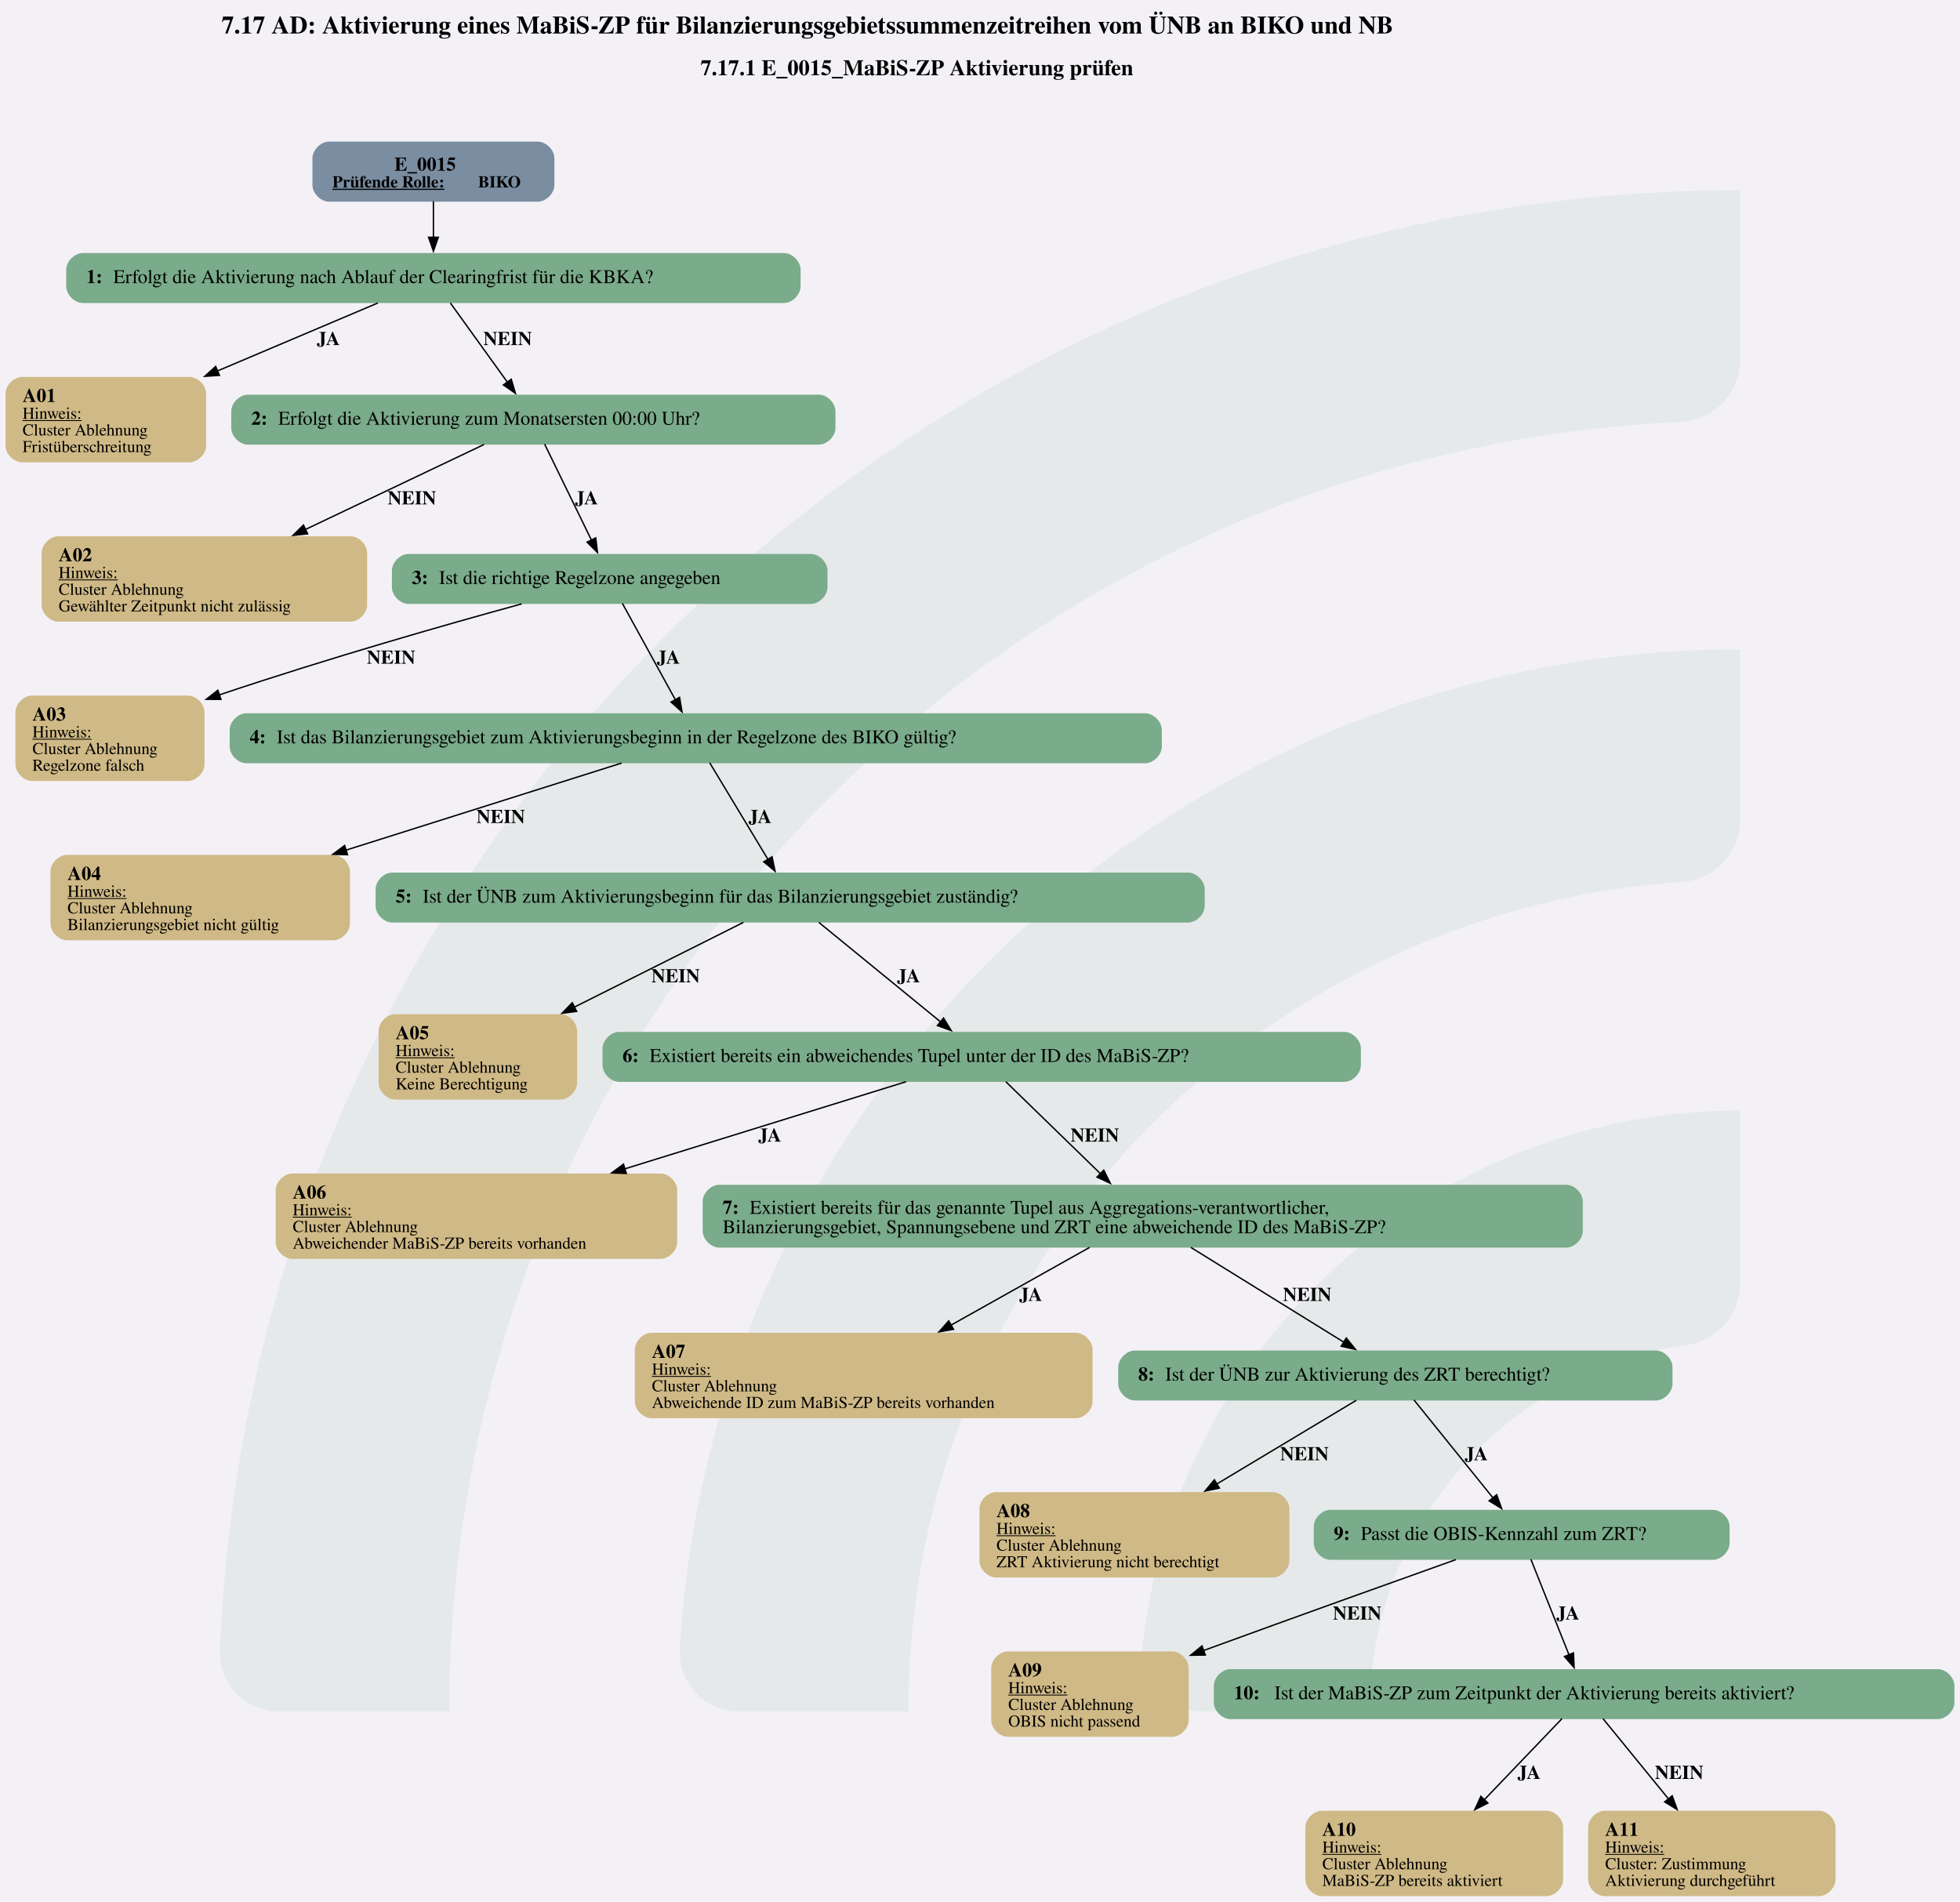
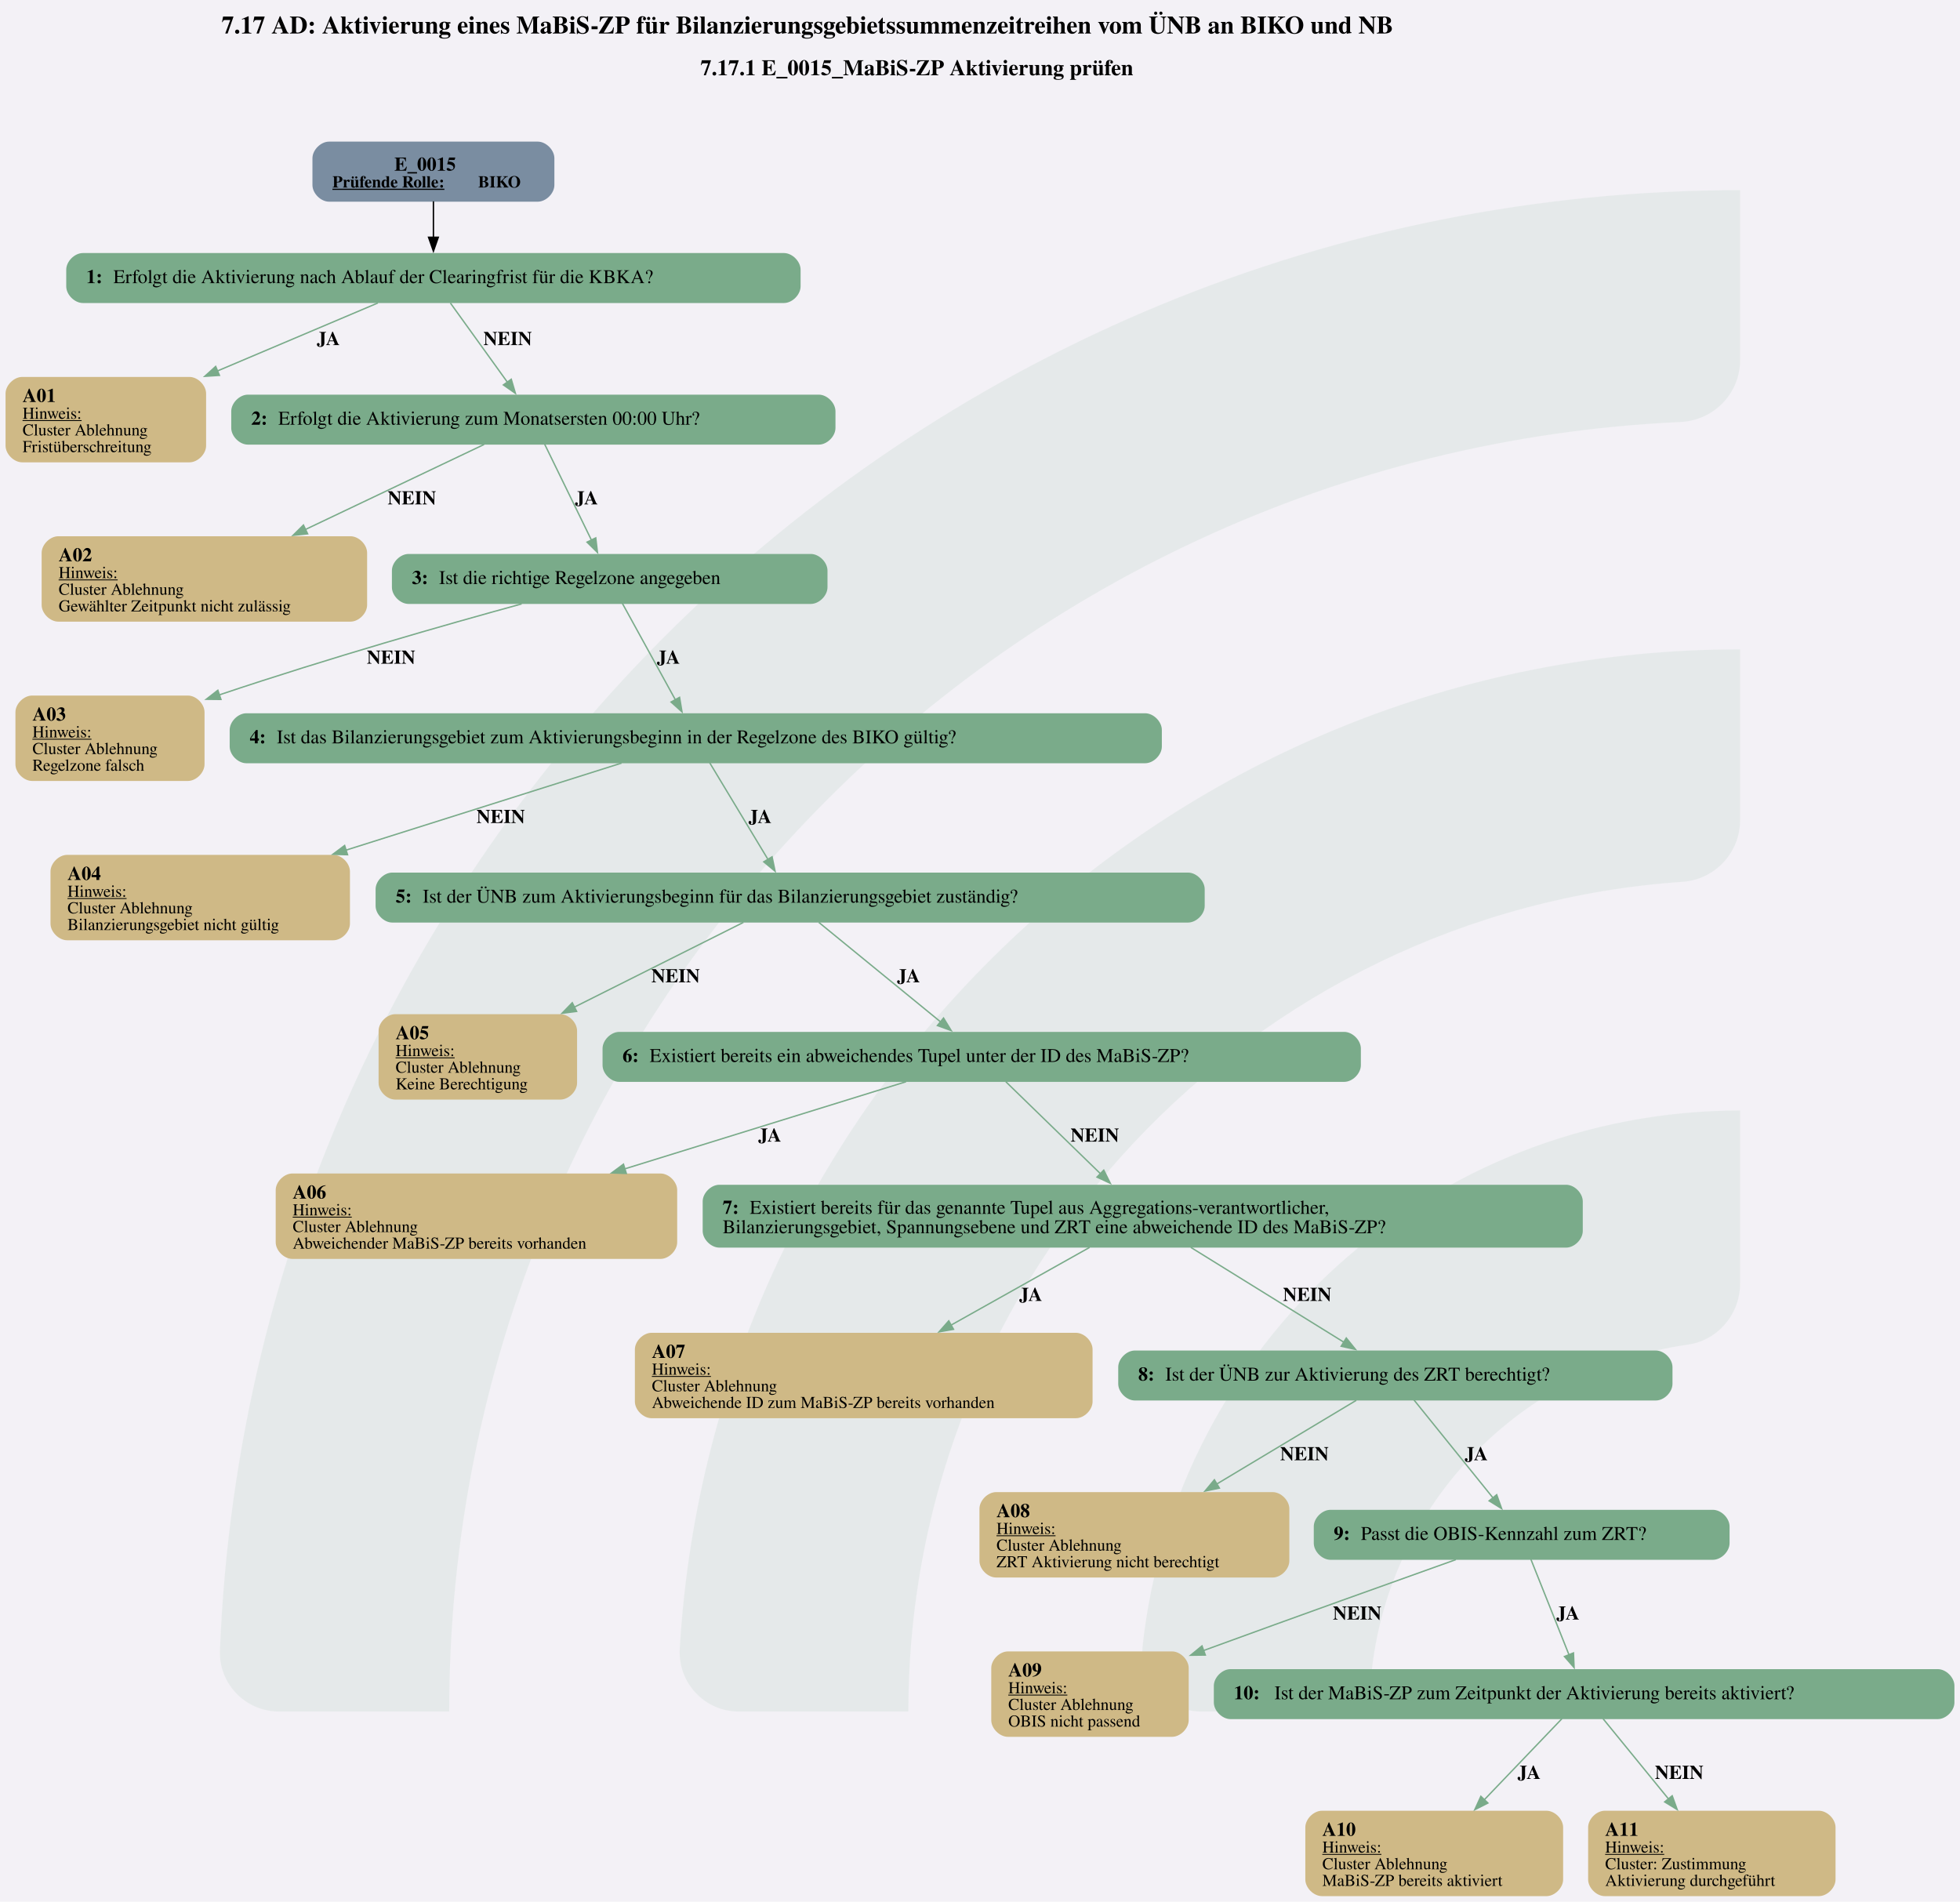
<svg xmlns="http://www.w3.org/2000/svg" version="1.1" width="1882.667px" viewBox="0 0 1882.667 1826.667" height="1826.667px">
  <g>
    <svg version="1.1" width="1882.667px" viewBox="0 0 1882.667 1826.667" height="1826.667px">
      <polygon fill="#f3f1f6" points="0,0 1882.667,0 1882.667,1826.667 0,1826.667" />
      <g>
        <g transform="translate(211.2087, 182.6667) scale(1 1) translate(0, 0) scale(8.261312 8.261312) ">
          <defs id="defs2">
            <clipPath clipPathUnits="userSpaceOnUse" id="clipPath23">
              <path d="M 0,568.156 H 579.236 V 0 H 0 Z" id="path21" />
            </clipPath>
          </defs>
          <g id="layer1" transform="translate(-16.54194,-55.30527)">
            <g id="g19" clip-path="url(#clipPath23)" transform="matrix(0.3527778,0,0,-0.3527778,0.01017023,243.7368)" style="opacity:0.2">
              <g id="g25" transform="translate(122.444,32.7195)">
                <path d="m 0,0 h -56.104 c -11,0 -19.898,9.123 -19.463,20.115 10.594,267.191 231.277,481.302 501.029,481.302 v -56.02 c 0,-10.98 -8.688,-19.892 -19.658,-20.393 C 180.29,414.697 0,228.005 0,0" style="fill:#6ead83;fill-opacity:0.5;fill-rule:nonzero;stroke:none" id="path27" />
              </g>
              <g id="g29" transform="translate(273.7828,32.7195)">
                <path d="m 0,0 h -55.926 c -11.228,0 -20.091,9.482 -19.435,20.69 10.744,183.439 163.389,329.388 349.485,329.388 v -56.263 c 0,-10.709 -8.273,-19.617 -18.957,-20.35 C 112.819,263.696 0,144.774 0,0" style="fill:#6ead83;fill-opacity:0.5;fill-rule:nonzero;stroke:none" id="path31" />
              </g>
              <g id="g33" transform="translate(425.7667,32.7195)">
                <path d="m 0,0 h -55.445 c -11.653,0 -20.604,10.17 -19.334,21.753 10.866,99.032 95.031,176.341 196.919,176.341 v -57.011 c 0,-10.046 -7.283,-18.755 -17.229,-20.165 C 45.688,112.522 0,61.497 0,0" style="fill:#6ead83;fill-opacity:0.5;fill-rule:nonzero;stroke:none" id="path35" />
              </g>
            </g>
          </g>
        </g>
        <svg width="1412pt" height="1370pt" viewBox="0.00 0.00 1412.02 1369.98">
          <g id="graph0" class="graph" transform="scale(1 1) rotate(0) translate(4 1365.98)">
            <text text-anchor="start" x="155.63" y="-1341.88" font-family="Times,serif" font-weight="bold" font-size="18.00">7.17 AD: Aktivierung eines MaBiS-ZP für Bilanzierungsgebietssummenzeitreihen vom ÜNB an BIKO und NB</text>
            <text text-anchor="start" x="500.63" y="-1311.78" font-family="Times,serif" font-weight="bold" font-size="16.00">7.17.1 E_0015_MaBiS-ZP Aktivierung prüfen</text>
            <g id="node1" class="node">
              <path fill="#7a8da1" stroke="black" stroke-width="0" d="M383.39,-1263.98C383.39,-1263.98 233.09,-1263.98 233.09,-1263.98 227.09,-1263.98 221.09,-1257.98 221.09,-1251.98 221.09,-1251.98 221.09,-1232.7 221.09,-1232.7 221.09,-1226.7 227.09,-1220.7 233.09,-1220.7 233.09,-1220.7 383.39,-1220.7 383.39,-1220.7 389.39,-1220.7 395.39,-1226.7 395.39,-1232.7 395.39,-1232.7 395.39,-1251.98 395.39,-1251.98 395.39,-1257.98 389.39,-1263.98 383.39,-1263.98" />
              <text text-anchor="start" x="280.12" y="-1243.04" font-family="Times,serif" font-weight="bold" font-size="14.00">E_0015</text>
              <text text-anchor="start" x="235.49" y="-1230.94" font-family="Times,serif" font-weight="bold" text-decoration="underline" font-size="12.00">Prüfende Rolle:</text>
              <text text-anchor="start" x="340.49" y="-1230.94" font-family="Times,serif" font-weight="bold" font-size="12.00"> BIKO</text>
            </g>
            <g id="node2" class="node">
              <path fill="#7aab8a" stroke="black" stroke-width="0" d="M560.76,-1183.7C560.76,-1183.7 55.72,-1183.7 55.72,-1183.7 49.72,-1183.7 43.72,-1177.7 43.72,-1171.7 43.72,-1171.7 43.72,-1159.7 43.72,-1159.7 43.72,-1153.7 49.72,-1147.7 55.72,-1147.7 55.72,-1147.7 560.76,-1147.7 560.76,-1147.7 566.76,-1147.7 572.76,-1153.7 572.76,-1159.7 572.76,-1159.7 572.76,-1171.7 572.76,-1171.7 572.76,-1177.7 566.76,-1183.7 560.76,-1183.7" />
              <text text-anchor="start" x="58.12" y="-1162.03" font-family="Times,serif" font-weight="bold" font-size="14.00">1: </text>
              <text text-anchor="start" x="77.62" y="-1162.03" font-family="Times,serif" font-size="14.00">Erfolgt die Aktivierung nach Ablauf der Clearingfrist für die KBKA?</text>
            </g>
            <g id="edge1" class="edge">
              <path fill="none" stroke="black" d="M308.24,-1220.94C308.24,-1212.87 308.24,-1203.46 308.24,-1194.77" />
              <polygon fill="black" stroke="black" points="311.74,-1195.06 308.24,-1185.06 304.74,-1195.06 311.74,-1195.06" />
            </g>
            <g id="node3" class="node">
              <path fill="#cfb986" stroke="black" stroke-width="0" d="M132.48,-1094.45C132.48,-1094.45 12,-1094.45 12,-1094.45 6,-1094.45 0,-1088.45 0,-1082.45 0,-1082.45 0,-1044.93 0,-1044.93 0,-1038.93 6,-1032.93 12,-1032.93 12,-1032.93 132.48,-1032.93 132.48,-1032.93 138.48,-1032.93 144.48,-1038.93 144.48,-1044.93 144.48,-1044.93 144.48,-1082.45 144.48,-1082.45 144.48,-1088.45 138.48,-1094.45 132.48,-1094.45" />
              <text text-anchor="start" x="12.24" y="-1076.39" font-family="Times,serif" font-weight="bold" font-size="14.00">A01</text>
              <text text-anchor="start" x="12.24" y="-1064.29" font-family="Times,serif" text-decoration="underline" font-size="12.00">Hinweis:</text>
              <text text-anchor="start" x="12.24" y="-1052.29" font-family="Times,serif" font-size="12.00">Cluster Ablehnung</text>
              <text text-anchor="start" x="12.24" y="-1040.29" font-family="Times,serif" font-size="12.00">Fristüberschreitung</text>
            </g>
            <g id="edge2" class="edge">
-               <path fill="none" stroke="black" d="M268.21,-1147.73C236.58,-1134.33 191.42,-1115.2 152.43,-1098.67" />
-               <polygon fill="black" stroke="black" points="154.1,-1095.58 143.53,-1094.9 151.37,-1102.02 154.1,-1095.58" />
+               <path fill="none" stroke="#7aab8a" d="M268.21,-1147.73C236.58,-1134.33 191.42,-1115.2 152.43,-1098.67" />
+               <polygon fill="#7aab8a" stroke="#7aab8a" points="154.1,-1095.58 143.53,-1094.9 151.37,-1102.02 154.1,-1095.58" />
              <text text-anchor="start" x="224.24" y="-1117.4" font-family="Times,serif" font-weight="bold" font-size="14.00">JA</text>
            </g>
            <g id="node4" class="node">
              <path fill="#7aab8a" stroke="black" stroke-width="0" d="M585.89,-1081.69C585.89,-1081.69 174.59,-1081.69 174.59,-1081.69 168.59,-1081.69 162.59,-1075.69 162.59,-1069.69 162.59,-1069.69 162.59,-1057.69 162.59,-1057.69 162.59,-1051.69 168.59,-1045.69 174.59,-1045.69 174.59,-1045.69 585.89,-1045.69 585.89,-1045.69 591.89,-1045.69 597.89,-1051.69 597.89,-1057.69 597.89,-1057.69 597.89,-1069.69 597.89,-1069.69 597.89,-1075.69 591.89,-1081.69 585.89,-1081.69" />
              <text text-anchor="start" x="176.99" y="-1060.02" font-family="Times,serif" font-weight="bold" font-size="14.00">2: </text>
              <text text-anchor="start" x="196.49" y="-1060.02" font-family="Times,serif" font-size="14.00">Erfolgt die Aktivierung zum Monatsersten 00:00 Uhr?</text>
            </g>
            <g id="edge3" class="edge">
-               <path fill="none" stroke="black" d="M320.45,-1147.73C331.8,-1131.98 348.84,-1108.3 361.83,-1090.26" />
-               <polygon fill="black" stroke="black" points="364.32,-1092.79 367.32,-1082.63 358.64,-1088.7 364.32,-1092.79" />
+               <path fill="none" stroke="#7aab8a" d="M320.45,-1147.73C331.8,-1131.98 348.84,-1108.3 361.83,-1090.26" />
+               <polygon fill="#7aab8a" stroke="#7aab8a" points="364.32,-1092.79 367.32,-1082.63 358.64,-1088.7 364.32,-1092.79" />
              <text text-anchor="start" x="344.24" y="-1117.4" font-family="Times,serif" font-weight="bold" font-size="14.00">NEIN</text>
            </g>
            <g id="node5" class="node">
              <path fill="#cfb986" stroke="black" stroke-width="0" d="M248.48,-979.68C248.48,-979.68 38,-979.68 38,-979.68 32,-979.68 26,-973.68 26,-967.68 26,-967.68 26,-930.16 26,-930.16 26,-924.16 32,-918.16 38,-918.16 38,-918.16 248.48,-918.16 248.48,-918.16 254.48,-918.16 260.48,-924.16 260.48,-930.16 260.48,-930.16 260.48,-967.68 260.48,-967.68 260.48,-973.68 254.48,-979.68 248.48,-979.68" />
              <text text-anchor="start" x="38.24" y="-961.62" font-family="Times,serif" font-weight="bold" font-size="14.00">A02</text>
              <text text-anchor="start" x="38.24" y="-949.52" font-family="Times,serif" text-decoration="underline" font-size="12.00">Hinweis:</text>
              <text text-anchor="start" x="38.24" y="-937.52" font-family="Times,serif" font-size="12.00">Cluster Ablehnung</text>
              <text text-anchor="start" x="38.24" y="-925.52" font-family="Times,serif" font-size="12.00">Gewählter Zeitpunkt nicht zulässig</text>
            </g>
            <g id="edge4" class="edge">
-               <path fill="none" stroke="black" d="M344.76,-1045.81C310.88,-1029.69 258.8,-1004.91 216.08,-984.58" />
-               <polygon fill="black" stroke="black" points="217.62,-981.43 207.08,-980.3 214.61,-987.76 217.62,-981.43" />
+               <path fill="none" stroke="#7aab8a" d="M344.76,-1045.81C310.88,-1029.69 258.8,-1004.91 216.08,-984.58" />
+               <polygon fill="#7aab8a" stroke="#7aab8a" points="217.62,-981.43 207.08,-980.3 214.61,-987.76 217.62,-981.43" />
              <text text-anchor="start" x="275.24" y="-1002.63" font-family="Times,serif" font-weight="bold" font-size="14.00">NEIN</text>
            </g>
            <g id="node6" class="node">
              <path fill="#7aab8a" stroke="black" stroke-width="0" d="M580.14,-966.92C580.14,-966.92 290.34,-966.92 290.34,-966.92 284.34,-966.92 278.34,-960.92 278.34,-954.92 278.34,-954.92 278.34,-942.92 278.34,-942.92 278.34,-936.92 284.34,-930.92 290.34,-930.92 290.34,-930.92 580.14,-930.92 580.14,-930.92 586.14,-930.92 592.14,-936.92 592.14,-942.92 592.14,-942.92 592.14,-954.92 592.14,-954.92 592.14,-960.92 586.14,-966.92 580.14,-966.92" />
              <text text-anchor="start" x="292.74" y="-945.25" font-family="Times,serif" font-weight="bold" font-size="14.00">3: </text>
              <text text-anchor="start" x="312.24" y="-945.25" font-family="Times,serif" font-size="14.00">Ist die richtige Regelzone angegeben</text>
            </g>
            <g id="edge5" class="edge">
-               <path fill="none" stroke="black" d="M388.36,-1046.05C397.25,-1027.81 411.65,-998.28 422.15,-976.76" />
-               <polygon fill="black" stroke="black" points="425.19,-978.51 426.43,-967.99 418.9,-975.44 425.19,-978.51" />
+               <path fill="none" stroke="#7aab8a" d="M388.36,-1046.05C397.25,-1027.81 411.65,-998.28 422.15,-976.76" />
+               <polygon fill="#7aab8a" stroke="#7aab8a" points="425.19,-978.51 426.43,-967.99 418.9,-975.44 425.19,-978.51" />
              <text text-anchor="start" x="410.24" y="-1002.63" font-family="Times,serif" font-weight="bold" font-size="14.00">JA</text>
            </g>
            <g id="node7" class="node">
              <path fill="#cfb986" stroke="black" stroke-width="0" d="M131.35,-864.91C131.35,-864.91 19.12,-864.91 19.12,-864.91 13.12,-864.91 7.12,-858.91 7.12,-852.91 7.12,-852.91 7.12,-815.39 7.12,-815.39 7.12,-809.39 13.12,-803.39 19.12,-803.39 19.12,-803.39 131.35,-803.39 131.35,-803.39 137.35,-803.39 143.35,-809.39 143.35,-815.39 143.35,-815.39 143.35,-852.91 143.35,-852.91 143.35,-858.91 137.35,-864.91 131.35,-864.91" />
              <text text-anchor="start" x="19.36" y="-846.85" font-family="Times,serif" font-weight="bold" font-size="14.00">A03</text>
              <text text-anchor="start" x="19.36" y="-834.75" font-family="Times,serif" text-decoration="underline" font-size="12.00">Hinweis:</text>
              <text text-anchor="start" x="19.36" y="-822.75" font-family="Times,serif" font-size="12.00">Cluster Ablehnung</text>
              <text text-anchor="start" x="19.36" y="-810.75" font-family="Times,serif" font-size="12.00">Regelzone falsch</text>
            </g>
            <g id="edge6" class="edge">
-               <path fill="none" stroke="black" d="M371.82,-930.95C316.63,-915.82 234.35,-892.36 153.96,-865.4" />
-               <polygon fill="black" stroke="black" points="155.18,-862.12 144.58,-862.23 152.94,-868.75 155.18,-862.12" />
+               <path fill="none" stroke="#7aab8a" d="M371.82,-930.95C316.63,-915.82 234.35,-892.36 153.96,-865.4" />
+               <polygon fill="#7aab8a" stroke="#7aab8a" points="155.18,-862.12 144.58,-862.23 152.94,-868.75 155.18,-862.12" />
              <text text-anchor="start" x="260.24" y="-887.86" font-family="Times,serif" font-weight="bold" font-size="14.00">NEIN</text>
            </g>
            <g id="node8" class="node">
              <path fill="#7aab8a" stroke="black" stroke-width="0" d="M821.01,-852.15C821.01,-852.15 173.47,-852.15 173.47,-852.15 167.47,-852.15 161.47,-846.15 161.47,-840.15 161.47,-840.15 161.47,-828.15 161.47,-828.15 161.47,-822.15 167.47,-816.15 173.47,-816.15 173.47,-816.15 821.01,-816.15 821.01,-816.15 827.01,-816.15 833.01,-822.15 833.01,-828.15 833.01,-828.15 833.01,-840.15 833.01,-840.15 833.01,-846.15 827.01,-852.15 821.01,-852.15" />
              <text text-anchor="start" x="175.87" y="-830.48" font-family="Times,serif" font-weight="bold" font-size="14.00">4: </text>
              <text text-anchor="start" x="195.37" y="-830.48" font-family="Times,serif" font-size="14.00">Ist das Bilanzierungsgebiet zum Aktivierungsbeginn in der Regelzone des BIKO gültig?</text>
            </g>
            <g id="edge7" class="edge">
-               <path fill="none" stroke="black" d="M444.39,-931.28C454.46,-912.96 470.8,-883.24 482.65,-861.69" />
-               <polygon fill="black" stroke="black" points="485.57,-863.63 487.32,-853.18 479.44,-860.26 485.57,-863.63" />
+               <path fill="none" stroke="#7aab8a" d="M444.39,-931.28C454.46,-912.96 470.8,-883.24 482.65,-861.69" />
+               <polygon fill="#7aab8a" stroke="#7aab8a" points="485.57,-863.63 487.32,-853.18 479.44,-860.26 485.57,-863.63" />
              <text text-anchor="start" x="469.24" y="-887.86" font-family="Times,serif" font-weight="bold" font-size="14.00">JA</text>
            </g>
            <g id="node9" class="node">
              <path fill="#cfb986" stroke="black" stroke-width="0" d="M236.11,-750.14C236.11,-750.14 44.38,-750.14 44.38,-750.14 38.38,-750.14 32.38,-744.14 32.38,-738.14 32.38,-738.14 32.38,-700.62 32.38,-700.62 32.38,-694.62 38.38,-688.62 44.38,-688.62 44.38,-688.62 236.11,-688.62 236.11,-688.62 242.11,-688.62 248.11,-694.62 248.11,-700.62 248.11,-700.62 248.11,-738.14 248.11,-738.14 248.11,-744.14 242.11,-750.14 236.11,-750.14" />
              <text text-anchor="start" x="44.62" y="-732.08" font-family="Times,serif" font-weight="bold" font-size="14.00">A04</text>
              <text text-anchor="start" x="44.62" y="-719.98" font-family="Times,serif" text-decoration="underline" font-size="12.00">Hinweis:</text>
              <text text-anchor="start" x="44.62" y="-707.98" font-family="Times,serif" font-size="12.00">Cluster Ablehnung</text>
              <text text-anchor="start" x="44.62" y="-695.98" font-family="Times,serif" font-size="12.00">Bilanzierungsgebiet nicht gültig</text>
            </g>
            <g id="edge8" class="edge">
-               <path fill="none" stroke="black" d="M443.79,-816.27C391.46,-799.74 310.32,-774.11 245.09,-753.5" />
-               <polygon fill="black" stroke="black" points="246.38,-750.24 235.79,-750.56 244.28,-756.91 246.38,-750.24" />
+               <path fill="none" stroke="#7aab8a" d="M443.79,-816.27C391.46,-799.74 310.32,-774.11 245.09,-753.5" />
+               <polygon fill="#7aab8a" stroke="#7aab8a" points="246.38,-750.24 235.79,-750.56 244.28,-756.91 246.38,-750.24" />
              <text text-anchor="start" x="339.24" y="-773.09" font-family="Times,serif" font-weight="bold" font-size="14.00">NEIN</text>
            </g>
            <g id="node10" class="node">
              <path fill="#7aab8a" stroke="black" stroke-width="0" d="M851.89,-737.38C851.89,-737.38 278.59,-737.38 278.59,-737.38 272.59,-737.38 266.59,-731.38 266.59,-725.38 266.59,-725.38 266.59,-713.38 266.59,-713.38 266.59,-707.38 272.59,-701.38 278.59,-701.38 278.59,-701.38 851.89,-701.38 851.89,-701.38 857.89,-701.38 863.89,-707.38 863.89,-713.38 863.89,-713.38 863.89,-725.38 863.89,-725.38 863.89,-731.38 857.89,-737.38 851.89,-737.38" />
              <text text-anchor="start" x="280.99" y="-715.71" font-family="Times,serif" font-weight="bold" font-size="14.00">5: </text>
              <text text-anchor="start" x="300.49" y="-715.71" font-family="Times,serif" font-size="14.00">Ist der ÜNB zum Aktivierungsbeginn für das Bilanzierungsgebiet zuständig?</text>
            </g>
            <g id="edge9" class="edge">
-               <path fill="none" stroke="black" d="M507.27,-816.51C518.32,-798.19 536.24,-768.47 549.23,-746.92" />
-               <polygon fill="black" stroke="black" points="552.22,-748.75 554.38,-738.38 546.22,-745.14 552.22,-748.75" />
+               <path fill="none" stroke="#7aab8a" d="M507.27,-816.51C518.32,-798.19 536.24,-768.47 549.23,-746.92" />
+               <polygon fill="#7aab8a" stroke="#7aab8a" points="552.22,-748.75 554.38,-738.38 546.22,-745.14 552.22,-748.75" />
              <text text-anchor="start" x="535.24" y="-773.09" font-family="Times,serif" font-weight="bold" font-size="14.00">JA</text>
            </g>
            <g id="node11" class="node">
              <path fill="#cfb986" stroke="black" stroke-width="0" d="M399.73,-635.37C399.73,-635.37 280.75,-635.37 280.75,-635.37 274.75,-635.37 268.75,-629.37 268.75,-623.37 268.75,-623.37 268.75,-585.85 268.75,-585.85 268.75,-579.85 274.75,-573.85 280.75,-573.85 280.75,-573.85 399.73,-573.85 399.73,-573.85 405.73,-573.85 411.73,-579.85 411.73,-585.85 411.73,-585.85 411.73,-623.37 411.73,-623.37 411.73,-629.37 405.73,-635.37 399.73,-635.37" />
              <text text-anchor="start" x="280.99" y="-617.31" font-family="Times,serif" font-weight="bold" font-size="14.00">A05</text>
              <text text-anchor="start" x="280.99" y="-605.21" font-family="Times,serif" text-decoration="underline" font-size="12.00">Hinweis:</text>
              <text text-anchor="start" x="280.99" y="-593.21" font-family="Times,serif" font-size="12.00">Cluster Ablehnung</text>
              <text text-anchor="start" x="280.99" y="-581.21" font-family="Times,serif" font-size="12.00">Keine Berechtigung</text>
            </g>
            <g id="edge10" class="edge">
-               <path fill="none" stroke="black" d="M531.56,-701.5C499.46,-685.41 450.16,-660.7 409.65,-640.4" />
-               <polygon fill="black" stroke="black" points="411.42,-637.37 400.91,-636.02 408.28,-643.63 411.42,-637.37" />
+               <path fill="none" stroke="#7aab8a" d="M531.56,-701.5C499.46,-685.41 450.16,-660.7 409.65,-640.4" />
+               <polygon fill="#7aab8a" stroke="#7aab8a" points="411.42,-637.37 400.91,-636.02 408.28,-643.63 411.42,-637.37" />
              <text text-anchor="start" x="465.24" y="-658.32" font-family="Times,serif" font-weight="bold" font-size="14.00">NEIN</text>
            </g>
            <g id="node12" class="node">
              <path fill="#7aab8a" stroke="black" stroke-width="0" d="M964.39,-622.61C964.39,-622.61 442.09,-622.61 442.09,-622.61 436.09,-622.61 430.09,-616.61 430.09,-610.61 430.09,-610.61 430.09,-598.61 430.09,-598.61 430.09,-592.61 436.09,-586.61 442.09,-586.61 442.09,-586.61 964.39,-586.61 964.39,-586.61 970.39,-586.61 976.39,-592.61 976.39,-598.61 976.39,-598.61 976.39,-610.61 976.39,-610.61 976.39,-616.61 970.39,-622.61 964.39,-622.61" />
              <text text-anchor="start" x="444.49" y="-600.94" font-family="Times,serif" font-weight="bold" font-size="14.00">6: </text>
              <text text-anchor="start" x="463.99" y="-600.94" font-family="Times,serif" font-size="14.00">Existiert bereits ein abweichendes Tupel unter der ID des MaBiS-ZP?</text>
            </g>
            <g id="edge11" class="edge">
-               <path fill="none" stroke="black" d="M585.9,-701.5C609.17,-682.48 647.19,-651.41 673.62,-629.82" />
-               <polygon fill="black" stroke="black" points="675.74,-632.6 681.27,-623.57 671.31,-627.18 675.74,-632.6" />
+               <path fill="none" stroke="#7aab8a" d="M585.9,-701.5C609.17,-682.48 647.19,-651.41 673.62,-629.82" />
+               <polygon fill="#7aab8a" stroke="#7aab8a" points="675.74,-632.6 681.27,-623.57 671.31,-627.18 675.74,-632.6" />
              <text text-anchor="start" x="642.24" y="-658.32" font-family="Times,serif" font-weight="bold" font-size="14.00">JA</text>
            </g>
            <g id="node13" class="node">
              <path fill="#cfb986" stroke="black" stroke-width="0" d="M471.86,-520.6C471.86,-520.6 206.62,-520.6 206.62,-520.6 200.62,-520.6 194.62,-514.6 194.62,-508.6 194.62,-508.6 194.62,-471.08 194.62,-471.08 194.62,-465.08 200.62,-459.08 206.62,-459.08 206.62,-459.08 471.86,-459.08 471.86,-459.08 477.86,-459.08 483.86,-465.08 483.86,-471.08 483.86,-471.08 483.86,-508.6 483.86,-508.6 483.86,-514.6 477.86,-520.6 471.86,-520.6" />
              <text text-anchor="start" x="206.87" y="-502.54" font-family="Times,serif" font-weight="bold" font-size="14.00">A06</text>
              <text text-anchor="start" x="206.87" y="-490.44" font-family="Times,serif" text-decoration="underline" font-size="12.00">Hinweis:</text>
              <text text-anchor="start" x="206.87" y="-478.44" font-family="Times,serif" font-size="12.00">Cluster Ablehnung</text>
              <text text-anchor="start" x="206.87" y="-466.44" font-family="Times,serif" font-size="12.00">Abweichender MaBiS-ZP bereits vorhanden</text>
            </g>
            <g id="edge12" class="edge">
-               <path fill="none" stroke="black" d="M648.75,-586.73C595.39,-570.2 512.66,-544.57 446.15,-523.96" />
-               <polygon fill="black" stroke="black" points="447.23,-520.63 436.64,-521.02 445.16,-527.32 447.23,-520.63" />
+               <path fill="none" stroke="#7aab8a" d="M648.75,-586.73C595.39,-570.2 512.66,-544.57 446.15,-523.96" />
+               <polygon fill="#7aab8a" stroke="#7aab8a" points="447.23,-520.63 436.64,-521.02 445.16,-527.32 447.23,-520.63" />
              <text text-anchor="start" x="542.24" y="-543.55" font-family="Times,serif" font-weight="bold" font-size="14.00">JA</text>
            </g>
            <g id="node14" class="node">
              <path fill="#7aab8a" stroke="black" stroke-width="0" d="M1124.26,-512.48C1124.26,-512.48 514.22,-512.48 514.22,-512.48 508.22,-512.48 502.22,-506.48 502.22,-500.48 502.22,-500.48 502.22,-479.2 502.22,-479.2 502.22,-473.2 508.22,-467.2 514.22,-467.2 514.22,-467.2 1124.26,-467.2 1124.26,-467.2 1130.26,-467.2 1136.26,-473.2 1136.26,-479.2 1136.26,-479.2 1136.26,-500.48 1136.26,-500.48 1136.26,-506.48 1130.26,-512.48 1124.26,-512.48" />
              <text text-anchor="start" x="516.62" y="-491.54" font-family="Times,serif" font-weight="bold" font-size="14.00">7: </text>
              <text text-anchor="start" x="536.12" y="-491.54" font-family="Times,serif" font-size="14.00">Existiert bereits für das genannte Tupel aus Aggregations-verantwortlicher,</text>
              <text text-anchor="start" x="516.62" y="-477.54" font-family="Times,serif" font-size="14.00">Bilanzierungsgebiet, Spannungsebene und ZRT eine abweichende ID des MaBiS-ZP?</text>
            </g>
            <g id="edge13" class="edge">
-               <path fill="none" stroke="black" d="M720.61,-586.73C738.65,-569.18 767.25,-541.39 789.01,-520.23" />
-               <polygon fill="black" stroke="black" points="791.16,-523.02 795.89,-513.53 786.29,-518 791.16,-523.02" />
+               <path fill="none" stroke="#7aab8a" d="M720.61,-586.73C738.65,-569.18 767.25,-541.39 789.01,-520.23" />
+               <polygon fill="#7aab8a" stroke="#7aab8a" points="791.16,-523.02 795.89,-513.53 786.29,-518 791.16,-523.02" />
              <text text-anchor="start" x="767.24" y="-543.55" font-family="Times,serif" font-weight="bold" font-size="14.00">NEIN</text>
            </g>
            <g id="node15" class="node">
              <path fill="#cfb986" stroke="black" stroke-width="0" d="M771.11,-405.83C771.11,-405.83 465.38,-405.83 465.38,-405.83 459.38,-405.83 453.38,-399.83 453.38,-393.83 453.38,-393.83 453.38,-356.31 453.38,-356.31 453.38,-350.31 459.38,-344.31 465.38,-344.31 465.38,-344.31 771.11,-344.31 771.11,-344.31 777.11,-344.31 783.11,-350.31 783.11,-356.31 783.11,-356.31 783.11,-393.83 783.11,-393.83 783.11,-399.83 777.11,-405.83 771.11,-405.83" />
              <text text-anchor="start" x="465.62" y="-387.77" font-family="Times,serif" font-weight="bold" font-size="14.00">A07</text>
              <text text-anchor="start" x="465.62" y="-375.67" font-family="Times,serif" text-decoration="underline" font-size="12.00">Hinweis:</text>
              <text text-anchor="start" x="465.62" y="-363.67" font-family="Times,serif" font-size="12.00">Cluster Ablehnung</text>
              <text text-anchor="start" x="465.62" y="-351.67" font-family="Times,serif" font-size="12.00">Abweichende ID zum MaBiS-ZP bereits vorhanden</text>
            </g>
            <g id="edge14" class="edge">
-               <path fill="none" stroke="black" d="M780.96,-467.36C752.78,-451.55 713.84,-429.71 681.12,-411.35" />
-               <polygon fill="black" stroke="black" points="682.93,-408.35 672.5,-406.51 679.51,-414.46 682.93,-408.35" />
+               <path fill="none" stroke="#7aab8a" d="M780.96,-467.36C752.78,-451.55 713.84,-429.71 681.12,-411.35" />
+               <polygon fill="#7aab8a" stroke="#7aab8a" points="682.93,-408.35 672.5,-406.51 679.51,-414.46 682.93,-408.35" />
              <text text-anchor="start" x="730.24" y="-428.78" font-family="Times,serif" font-weight="bold" font-size="14.00">JA</text>
            </g>
            <g id="node16" class="node">
              <path fill="#7aab8a" stroke="black" stroke-width="0" d="M1188.89,-393.07C1188.89,-393.07 813.59,-393.07 813.59,-393.07 807.59,-393.07 801.59,-387.07 801.59,-381.07 801.59,-381.07 801.59,-369.07 801.59,-369.07 801.59,-363.07 807.59,-357.07 813.59,-357.07 813.59,-357.07 1188.89,-357.07 1188.89,-357.07 1194.89,-357.07 1200.89,-363.07 1200.89,-369.07 1200.89,-369.07 1200.89,-381.07 1200.89,-381.07 1200.89,-387.07 1194.89,-393.07 1188.89,-393.07" />
              <text text-anchor="start" x="815.99" y="-371.39" font-family="Times,serif" font-weight="bold" font-size="14.00">8: </text>
              <text text-anchor="start" x="835.49" y="-371.39" font-family="Times,serif" font-size="14.00">Ist der ÜNB zur Aktivierung des ZRT berechtigt?</text>
            </g>
            <g id="edge15" class="edge">
-               <path fill="none" stroke="black" d="M853.9,-467.36C885.49,-447.79 932.02,-418.96 964.3,-398.96" />
-               <polygon fill="black" stroke="black" points="965.89,-402.09 972.55,-393.85 962.2,-396.14 965.89,-402.09" />
+               <path fill="none" stroke="#7aab8a" d="M853.9,-467.36C885.49,-447.79 932.02,-418.96 964.3,-398.96" />
+               <polygon fill="#7aab8a" stroke="#7aab8a" points="965.89,-402.09 972.55,-393.85 962.2,-396.14 965.89,-402.09" />
              <text text-anchor="start" x="920.24" y="-428.78" font-family="Times,serif" font-weight="bold" font-size="14.00">NEIN</text>
            </g>
            <g id="node17" class="node">
              <path fill="#cfb986" stroke="black" stroke-width="0" d="M912.86,-291.06C912.86,-291.06 713.62,-291.06 713.62,-291.06 707.62,-291.06 701.62,-285.06 701.62,-279.06 701.62,-279.06 701.62,-241.54 701.62,-241.54 701.62,-235.54 707.62,-229.54 713.62,-229.54 713.62,-229.54 912.86,-229.54 912.86,-229.54 918.86,-229.54 924.86,-235.54 924.86,-241.54 924.86,-241.54 924.86,-279.06 924.86,-279.06 924.86,-285.06 918.86,-291.06 912.86,-291.06" />
              <text text-anchor="start" x="713.87" y="-273" font-family="Times,serif" font-weight="bold" font-size="14.00">A08</text>
              <text text-anchor="start" x="713.87" y="-260.9" font-family="Times,serif" text-decoration="underline" font-size="12.00">Hinweis:</text>
              <text text-anchor="start" x="713.87" y="-248.9" font-family="Times,serif" font-size="12.00">Cluster Ablehnung</text>
              <text text-anchor="start" x="713.87" y="-236.9" font-family="Times,serif" font-size="12.00">ZRT Aktivierung nicht berechtigt</text>
            </g>
            <g id="edge16" class="edge">
-               <path fill="none" stroke="black" d="M973.09,-357.19C946.62,-341.31 906.13,-317.02 872.53,-296.86" />
-               <polygon fill="black" stroke="black" points="874.47,-293.95 864.1,-291.81 870.87,-299.95 874.47,-293.95" />
+               <path fill="none" stroke="#7aab8a" d="M973.09,-357.19C946.62,-341.31 906.13,-317.02 872.53,-296.86" />
+               <polygon fill="#7aab8a" stroke="#7aab8a" points="874.47,-293.95 864.1,-291.81 870.87,-299.95 874.47,-293.95" />
              <text text-anchor="start" x="918.24" y="-314.01" font-family="Times,serif" font-weight="bold" font-size="14.00">NEIN</text>
            </g>
            <g id="node18" class="node">
              <path fill="#7aab8a" stroke="black" stroke-width="0" d="M1230.02,-278.3C1230.02,-278.3 954.47,-278.3 954.47,-278.3 948.47,-278.3 942.47,-272.3 942.47,-266.3 942.47,-266.3 942.47,-254.3 942.47,-254.3 942.47,-248.3 948.47,-242.3 954.47,-242.3 954.47,-242.3 1230.02,-242.3 1230.02,-242.3 1236.02,-242.3 1242.02,-248.3 1242.02,-254.3 1242.02,-254.3 1242.02,-266.3 1242.02,-266.3 1242.02,-272.3 1236.02,-278.3 1230.02,-278.3" />
              <text text-anchor="start" x="956.87" y="-256.62" font-family="Times,serif" font-weight="bold" font-size="14.00">9: </text>
              <text text-anchor="start" x="976.37" y="-256.62" font-family="Times,serif" font-size="14.00">Passt die OBIS-Kennzahl zum ZRT?</text>
            </g>
            <g id="edge17" class="edge">
-               <path fill="none" stroke="black" d="M1014.67,-357.43C1029.65,-338.86 1054.09,-308.58 1071.53,-286.97" />
-               <polygon fill="black" stroke="black" points="1074.25,-289.17 1077.81,-279.19 1068.8,-284.77 1074.25,-289.17" />
+               <path fill="none" stroke="#7aab8a" d="M1014.67,-357.43C1029.65,-338.86 1054.09,-308.58 1071.53,-286.97" />
+               <polygon fill="#7aab8a" stroke="#7aab8a" points="1074.25,-289.17 1077.81,-279.19 1068.8,-284.77 1074.25,-289.17" />
              <text text-anchor="start" x="1051.24" y="-314.01" font-family="Times,serif" font-weight="bold" font-size="14.00">JA</text>
            </g>
            <g id="node19" class="node">
              <path fill="#cfb986" stroke="black" stroke-width="0" d="M840.36,-176.29C840.36,-176.29 722.12,-176.29 722.12,-176.29 716.12,-176.29 710.12,-170.29 710.12,-164.29 710.12,-164.29 710.12,-126.77 710.12,-126.77 710.12,-120.77 716.12,-114.77 722.12,-114.77 722.12,-114.77 840.36,-114.77 840.36,-114.77 846.36,-114.77 852.36,-120.77 852.36,-126.77 852.36,-126.77 852.36,-164.29 852.36,-164.29 852.36,-170.29 846.36,-176.29 840.36,-176.29" />
              <text text-anchor="start" x="722.37" y="-158.23" font-family="Times,serif" font-weight="bold" font-size="14.00">A09</text>
              <text text-anchor="start" x="722.37" y="-146.13" font-family="Times,serif" text-decoration="underline" font-size="12.00">Hinweis:</text>
              <text text-anchor="start" x="722.37" y="-134.13" font-family="Times,serif" font-size="12.00">Cluster Ablehnung</text>
              <text text-anchor="start" x="722.37" y="-122.13" font-family="Times,serif" font-size="12.00">OBIS nicht passend</text>
            </g>
            <g id="edge18" class="edge">
-               <path fill="none" stroke="black" d="M1044.85,-242.44C1000.39,-226.59 931.78,-202.03 862.93,-176.89" />
-               <polygon fill="black" stroke="black" points="864.34,-173.68 853.75,-173.54 861.94,-180.26 864.34,-173.68" />
+               <path fill="none" stroke="#7aab8a" d="M1044.85,-242.44C1000.39,-226.59 931.78,-202.03 862.93,-176.89" />
+               <polygon fill="#7aab8a" stroke="#7aab8a" points="864.34,-173.68 853.75,-173.54 861.94,-180.26 864.34,-173.68" />
              <text text-anchor="start" x="956.24" y="-199.24" font-family="Times,serif" font-weight="bold" font-size="14.00">NEIN</text>
            </g>
            <g id="node20" class="node">
              <path fill="#7aab8a" stroke="black" stroke-width="0" d="M1392.01,-163.53C1392.01,-163.53 882.47,-163.53 882.47,-163.53 876.47,-163.53 870.47,-157.53 870.47,-151.53 870.47,-151.53 870.47,-139.53 870.47,-139.53 870.47,-133.53 876.47,-127.53 882.47,-127.53 882.47,-127.53 1392.01,-127.53 1392.01,-127.53 1398.01,-127.53 1404.01,-133.53 1404.01,-139.53 1404.01,-139.53 1404.01,-151.53 1404.01,-151.53 1404.01,-157.53 1398.01,-163.53 1392.01,-163.53" />
              <text text-anchor="start" x="884.87" y="-141.85" font-family="Times,serif" font-weight="bold" font-size="14.00">10: </text>
              <text text-anchor="start" x="914.12" y="-141.85" font-family="Times,serif" font-size="14.00">Ist der MaBiS-ZP zum Zeitpunkt der Aktivierung bereits aktiviert?</text>
            </g>
            <g id="edge19" class="edge">
-               <path fill="none" stroke="black" d="M1098.88,-242.66C1106.12,-224.5 1117.83,-195.16 1126.41,-173.66" />
-               <polygon fill="black" stroke="black" points="1129.56,-175.23 1130.01,-164.64 1123.05,-172.63 1129.56,-175.23" />
+               <path fill="none" stroke="#7aab8a" d="M1098.88,-242.66C1106.12,-224.5 1117.83,-195.16 1126.41,-173.66" />
+               <polygon fill="#7aab8a" stroke="#7aab8a" points="1129.56,-175.23 1130.01,-164.64 1123.05,-172.63 1129.56,-175.23" />
              <text text-anchor="start" x="1117.24" y="-199.24" font-family="Times,serif" font-weight="bold" font-size="14.00">JA</text>
            </g>
            <g id="node21" class="node">
              <path fill="#cfb986" stroke="black" stroke-width="0" d="M1110.11,-61.52C1110.11,-61.52 948.38,-61.52 948.38,-61.52 942.38,-61.52 936.38,-55.52 936.38,-49.52 936.38,-49.52 936.38,-12 936.38,-12 936.38,-6 942.38,0 948.38,0 948.38,0 1110.11,0 1110.11,0 1116.11,0 1122.11,-6 1122.11,-12 1122.11,-12 1122.11,-49.52 1122.11,-49.52 1122.11,-55.52 1116.11,-61.52 1110.11,-61.52" />
              <text text-anchor="start" x="948.62" y="-43.46" font-family="Times,serif" font-weight="bold" font-size="14.00">A10</text>
              <text text-anchor="start" x="948.62" y="-31.36" font-family="Times,serif" text-decoration="underline" font-size="12.00">Hinweis:</text>
              <text text-anchor="start" x="948.62" y="-19.36" font-family="Times,serif" font-size="12.00">Cluster Ablehnung</text>
              <text text-anchor="start" x="948.62" y="-7.36" font-family="Times,serif" font-size="12.00">MaBiS-ZP bereits aktiviert</text>
            </g>
            <g id="edge20" class="edge">
-               <path fill="none" stroke="black" d="M1121.3,-127.89C1106.62,-112.56 1084.3,-89.25 1065.31,-69.42" />
-               <polygon fill="black" stroke="black" points="1067.9,-67.07 1058.46,-62.27 1062.84,-71.91 1067.9,-67.07" />
+               <path fill="none" stroke="#7aab8a" d="M1121.3,-127.89C1106.62,-112.56 1084.3,-89.25 1065.31,-69.42" />
+               <polygon fill="#7aab8a" stroke="#7aab8a" points="1067.9,-67.07 1058.46,-62.27 1062.84,-71.91 1067.9,-67.07" />
              <text text-anchor="start" x="1089.24" y="-84.47" font-family="Times,serif" font-weight="bold" font-size="14.00">JA</text>
            </g>
            <g id="node22" class="node">
              <path fill="#cfb986" stroke="black" stroke-width="0" d="M1306.36,-61.52C1306.36,-61.52 1152.12,-61.52 1152.12,-61.52 1146.12,-61.52 1140.12,-55.52 1140.12,-49.52 1140.12,-49.52 1140.12,-12 1140.12,-12 1140.12,-6 1146.12,0 1152.12,0 1152.12,0 1306.36,0 1306.36,0 1312.36,0 1318.36,-6 1318.36,-12 1318.36,-12 1318.36,-49.52 1318.36,-49.52 1318.36,-55.52 1312.36,-61.52 1306.36,-61.52" />
              <text text-anchor="start" x="1152.37" y="-43.46" font-family="Times,serif" font-weight="bold" font-size="14.00">A11</text>
              <text text-anchor="start" x="1152.37" y="-31.36" font-family="Times,serif" text-decoration="underline" font-size="12.00">Hinweis:</text>
              <text text-anchor="start" x="1152.37" y="-19.36" font-family="Times,serif" font-size="12.00">Cluster: Zustimmung</text>
              <text text-anchor="start" x="1152.37" y="-7.36" font-family="Times,serif" font-size="12.00">Aktivierung durchgeführt</text>
            </g>
            <g id="edge21" class="edge">
-               <path fill="none" stroke="black" d="M1150.81,-127.89C1163.21,-112.7 1182,-89.66 1198.08,-69.95" />
-               <polygon fill="black" stroke="black" points="1200.68,-72.31 1204.29,-62.35 1195.25,-67.88 1200.68,-72.31" />
+               <path fill="none" stroke="#7aab8a" d="M1150.81,-127.89C1163.21,-112.7 1182,-89.66 1198.08,-69.95" />
+               <polygon fill="#7aab8a" stroke="#7aab8a" points="1200.68,-72.31 1204.29,-62.35 1195.25,-67.88 1200.68,-72.31" />
              <text text-anchor="start" x="1188.24" y="-84.47" font-family="Times,serif" font-weight="bold" font-size="14.00">NEIN</text>
            </g>
          </g>
        </svg>
      </g>
    </svg>
  </g>
</svg>
